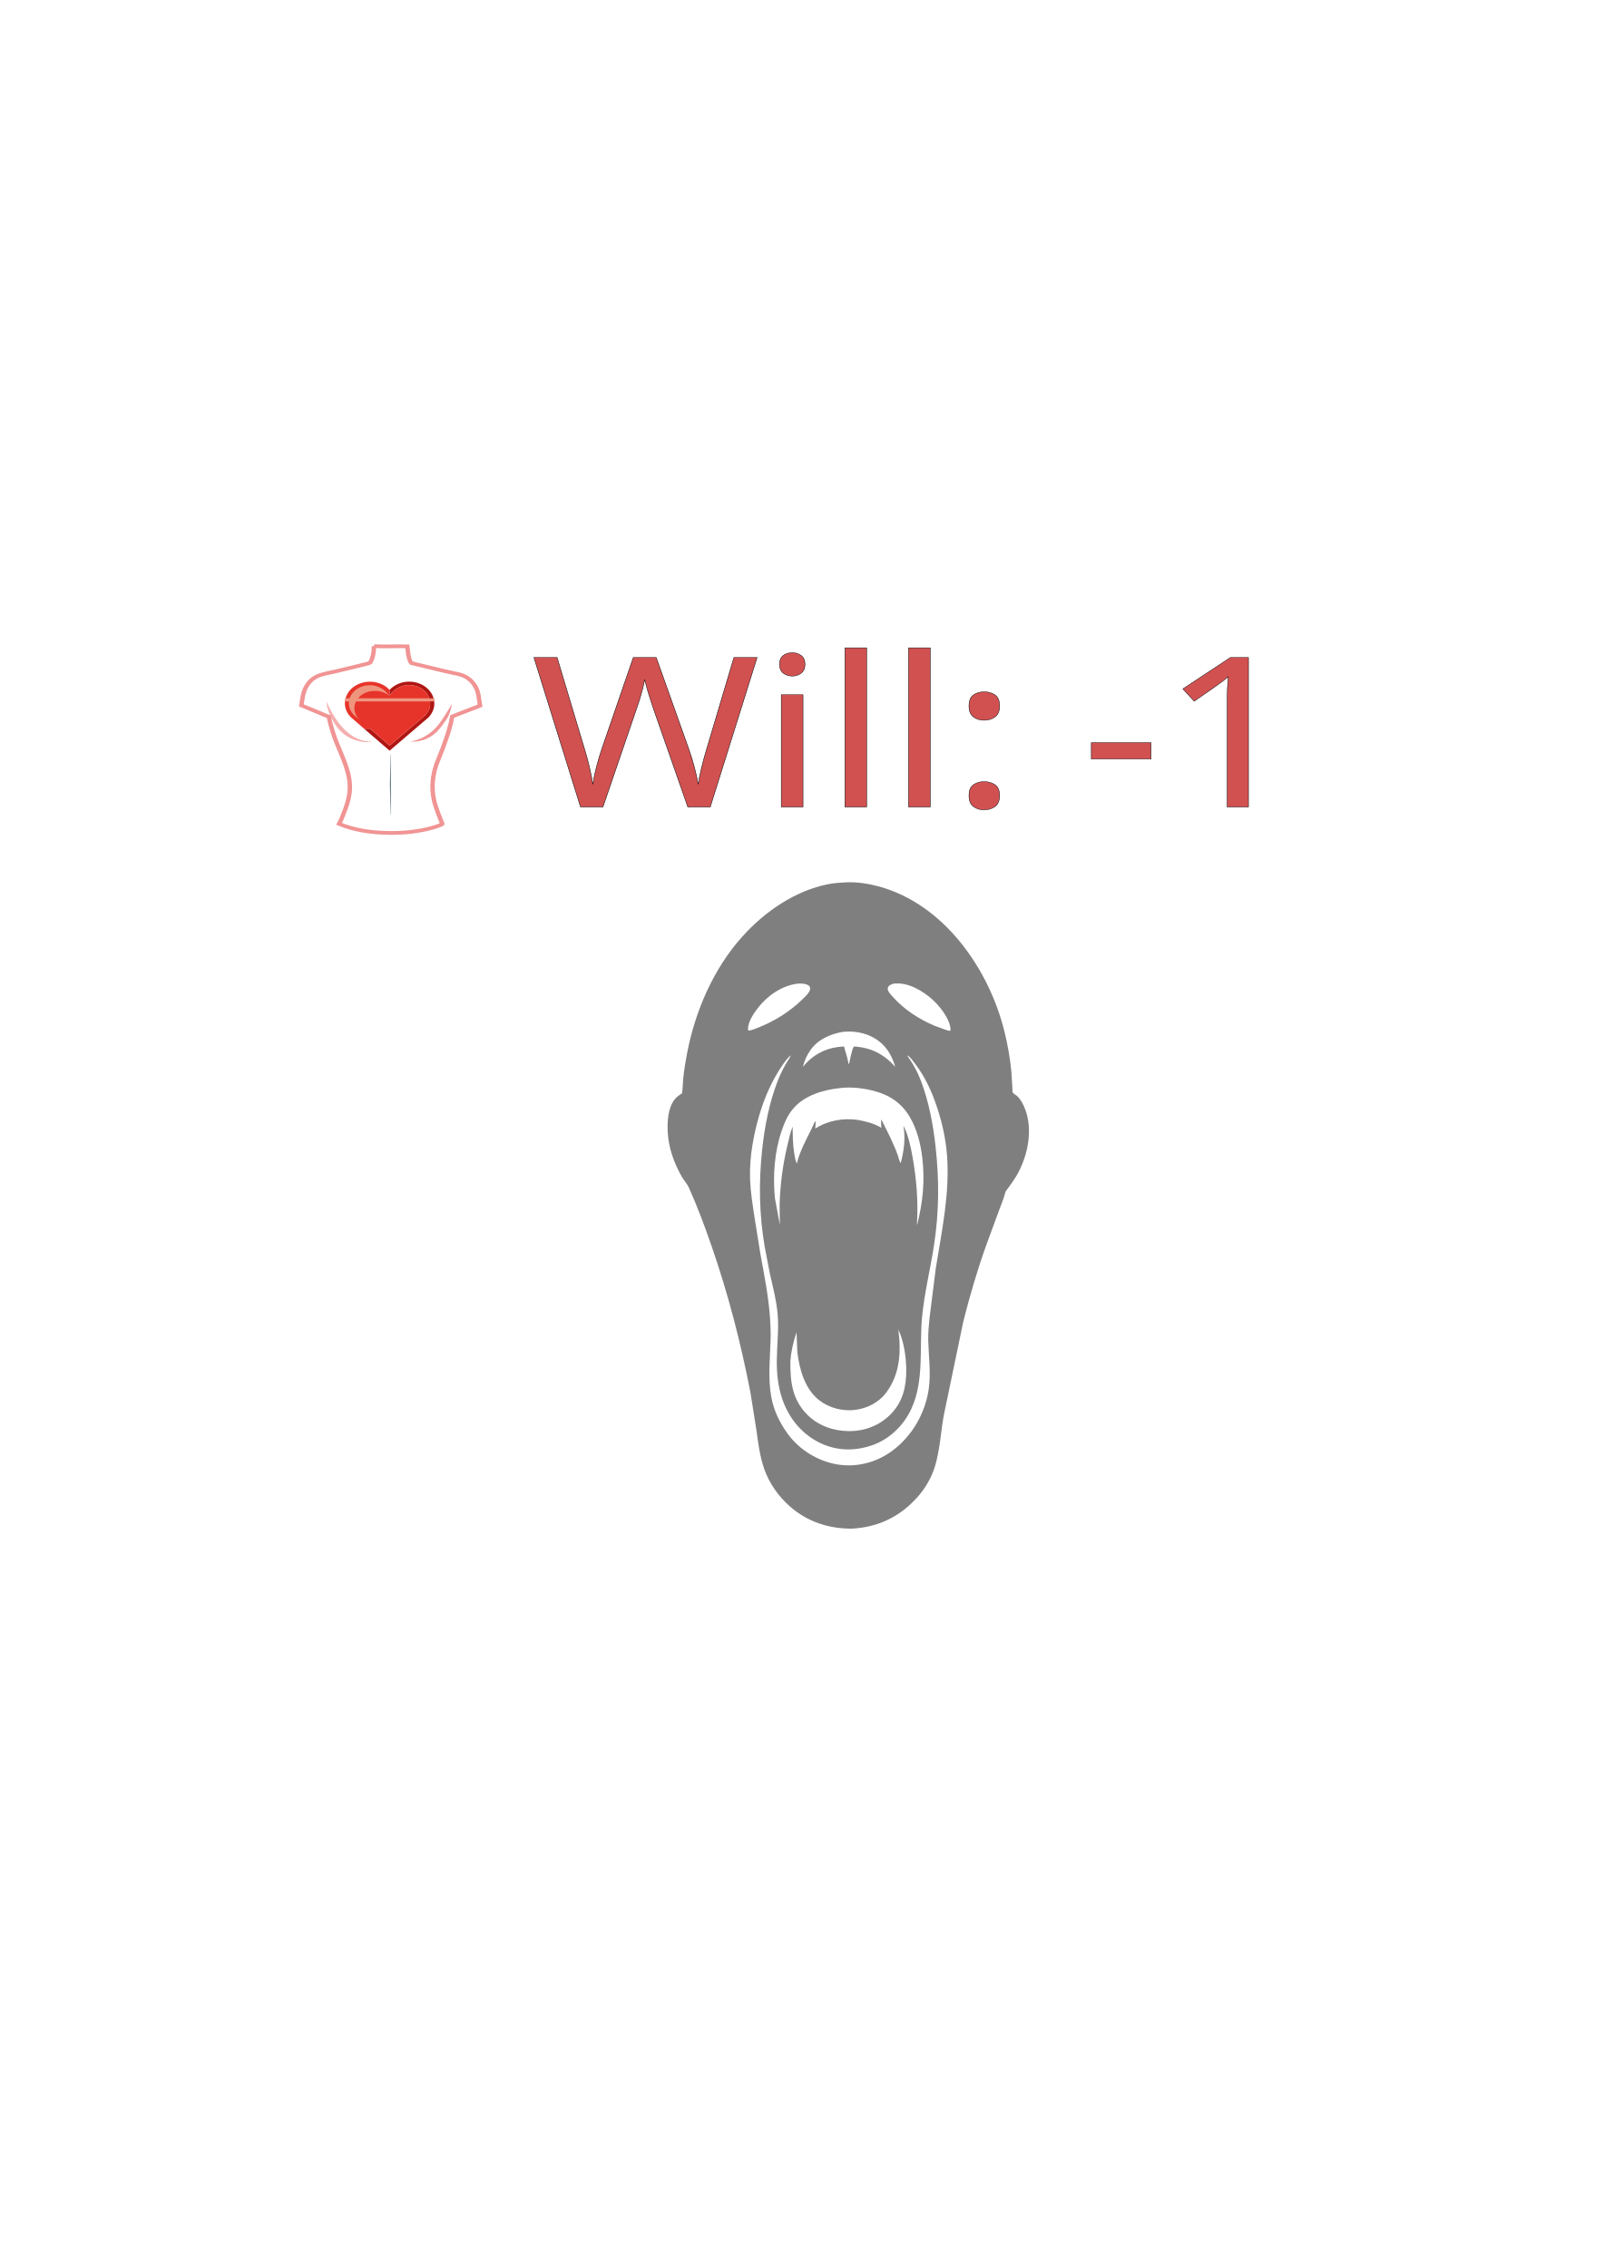
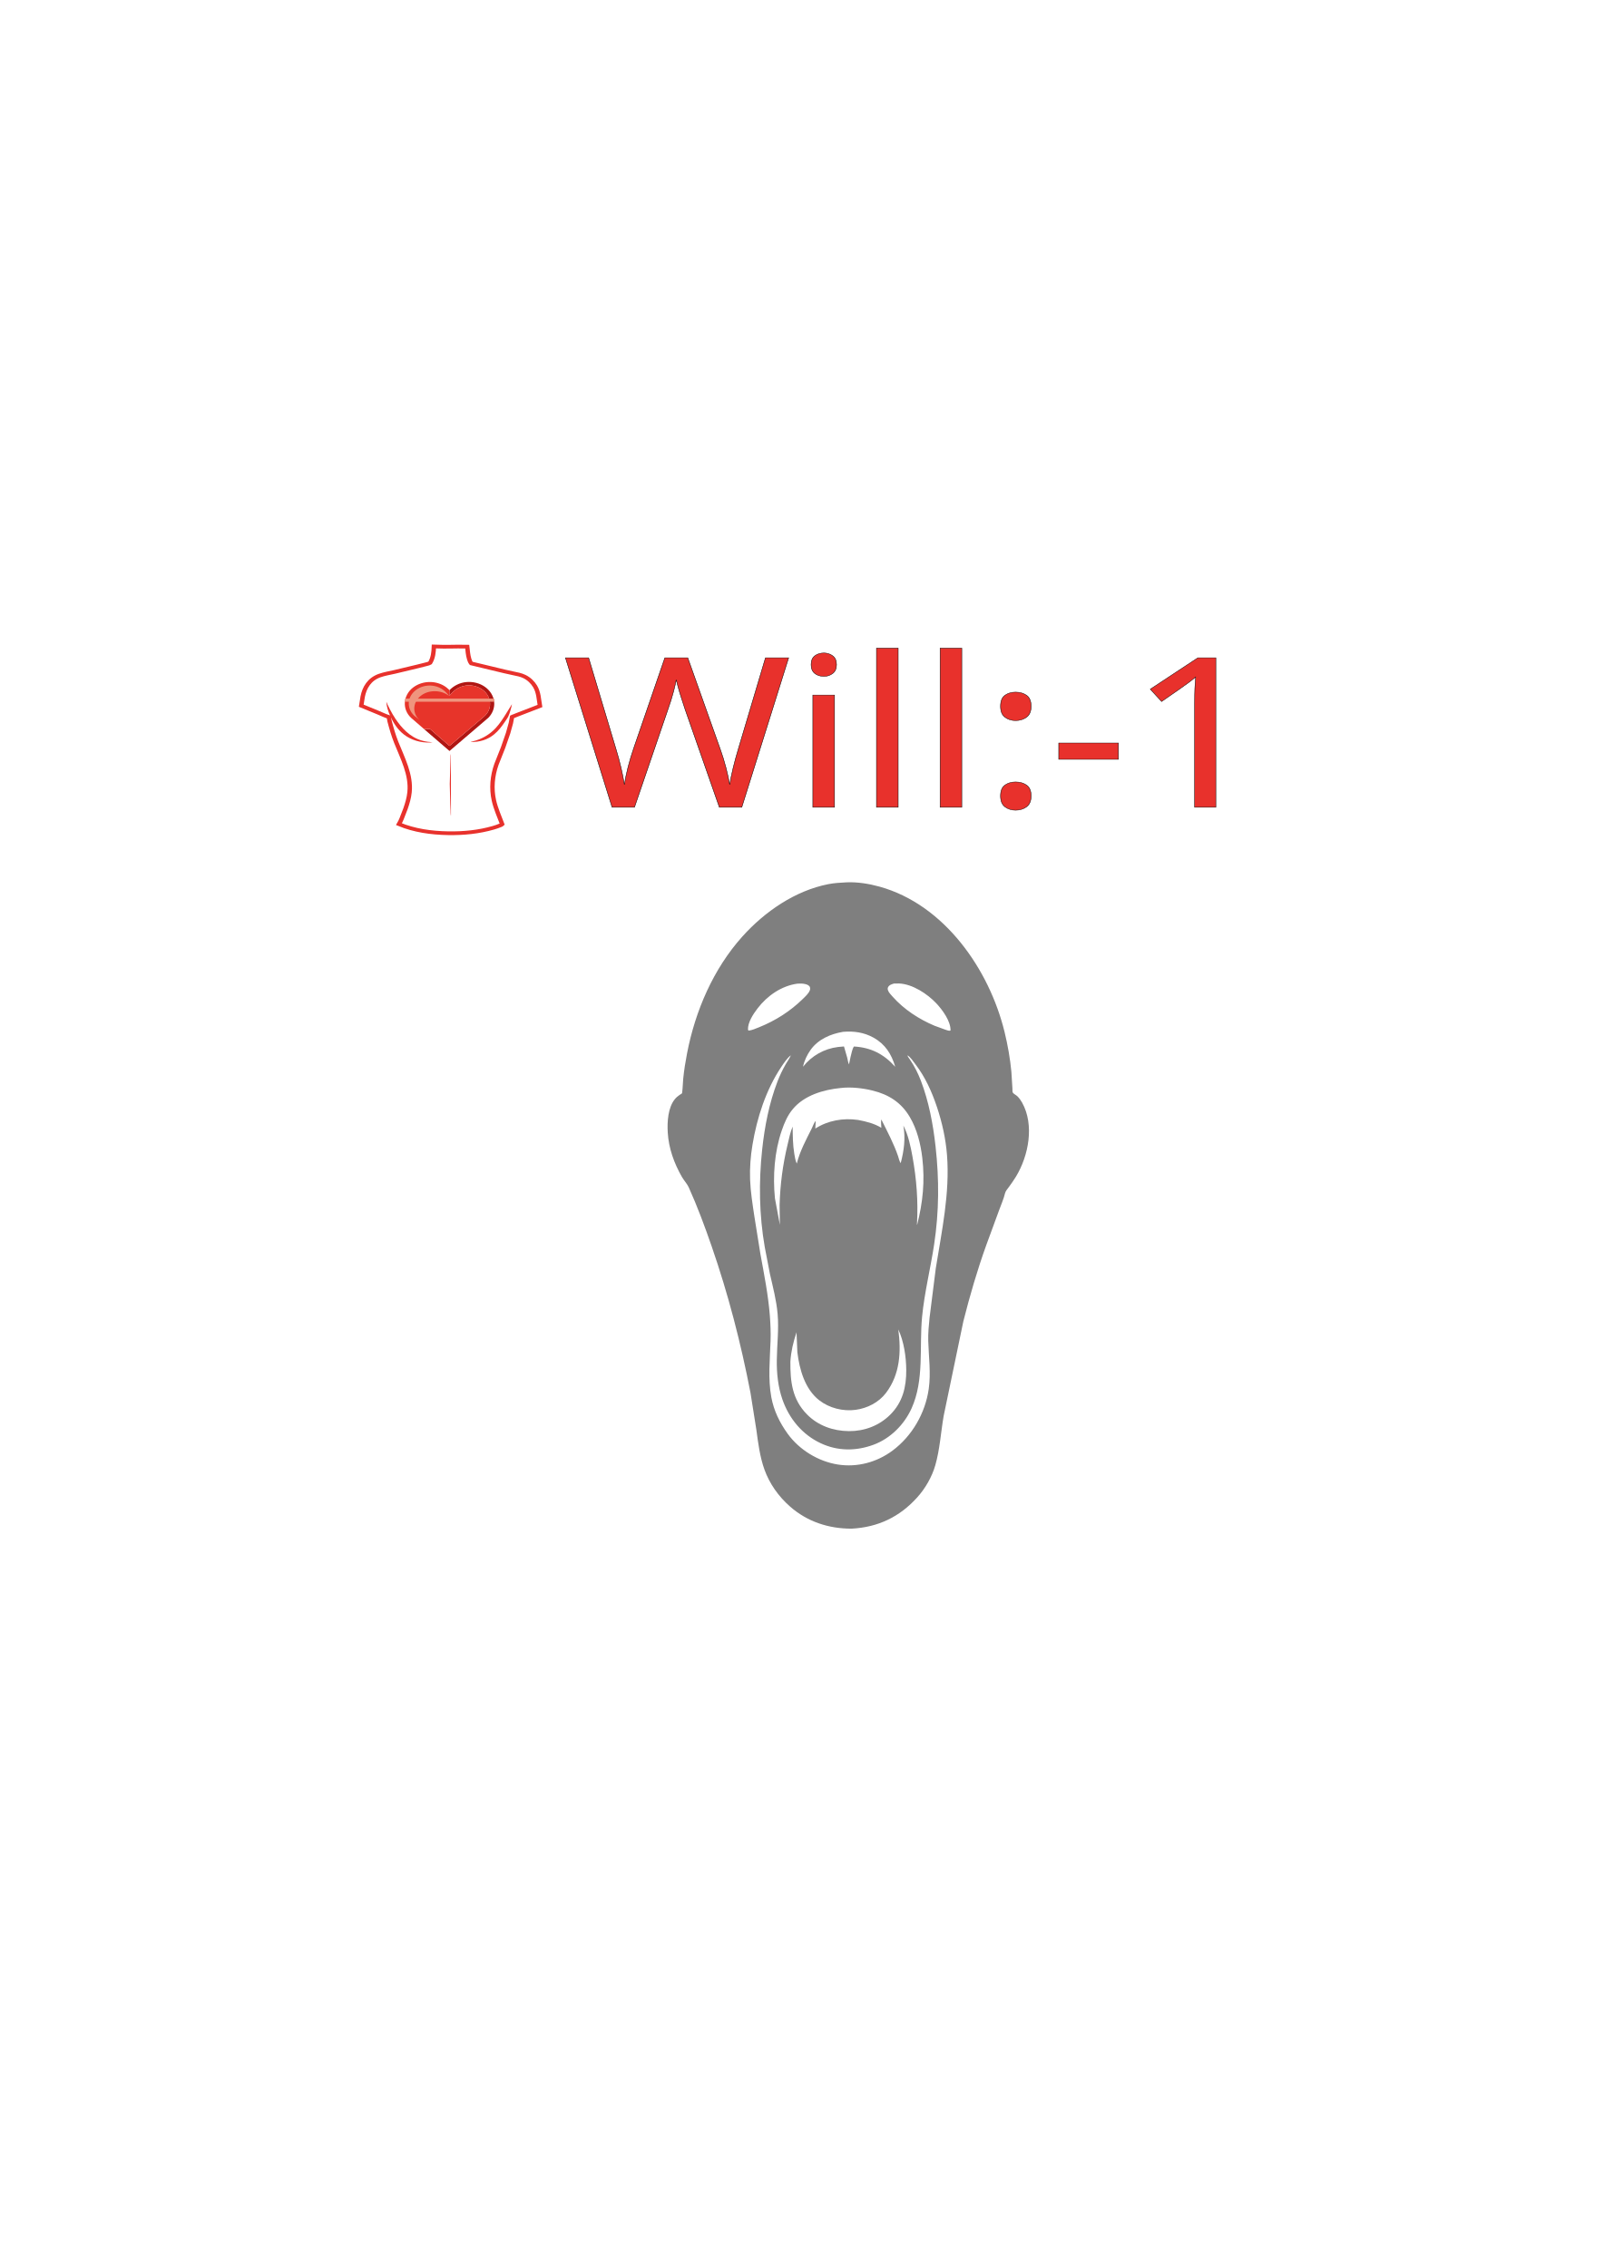
<svg xmlns="http://www.w3.org/2000/svg" width="63mm" height="88mm" version="1.1" id="svg132" viewBox="0 0 975.489 1362.588">
  <defs id="defs132" />
-   <g id="g1" transform="matrix(1.000224,0,0,0.8491207,-227.2488,-139.5133)">
-     <path fill="#af1613" d="m 461.161,652.421 c 2.567,-3.121 6.146,-5.356 10.226,-5.76 4.018,-0.398 7.929,0.785 11.045,3.356 3.22,2.656 5.2,6.522 5.585,10.665 0.372,4.01 -0.9,8.146 -3.48,11.241 l -23.334,23.518 -15.363,-15.571 3.634,0.013 11.7,11.955 c 0.245,-0.178 0.464,-0.441 0.678,-0.656 l 1.202,-1.205 4.259,-4.248 10.144,-10.141 3.046,-3.041 c 1.111,-1.112 2.224,-2.169 3.079,-3.501 1.885,-2.938 2.388,-6.445 1.652,-9.834 -0.743,-3.42 -2.742,-6.35 -5.692,-8.24 -2.65,-1.698 -5.968,-2.418 -9.064,-1.725 -4.13,0.924 -7.084,3.614 -9.284,7.104 l -0.08,-0.037 z" id="path2" style="stroke-width:0.068" />
-     <path fill="#e7342a" d="m 445.841,679.869 -7.694,-7.871 c -2.672,-2.918 -3.968,-6.862 -3.783,-10.79 0.188,-3.997 1.948,-7.943 4.921,-10.644 2.986,-2.712 6.846,-4.126 10.88,-3.921 3.324,0.169 6.652,1.524 9.12,3.762 0.448,0.406 0.886,0.832 1.285,1.286 0.2,0.227 0.365,0.484 0.569,0.707 l 0.021,0.023 -0.046,3.893 0.08,0.037 c 2.2,-3.49 5.154,-6.181 9.284,-7.104 3.096,-0.693 6.414,0.028 9.064,1.725 2.951,1.891 4.95,4.82 5.692,8.24 0.736,3.389 0.233,6.896 -1.652,9.834 -0.855,1.332 -1.968,2.389 -3.079,3.501 l -3.046,3.041 -10.144,10.141 -4.259,4.248 -1.202,1.205 c -0.214,0.215 -0.433,0.478 -0.678,0.656 l -11.7,-11.955 z" id="path3" style="stroke-width:0.068" />
-     <path fill="#ef957e" d="m 442.913,673.176 -0.039,-0.016 c -0.135,-0.068 -0.27,-0.216 -0.383,-0.319 l -0.893,-0.864 c -0.517,-0.501 -1.074,-0.97 -1.566,-1.496 -1.165,-1.245 -2.075,-2.865 -2.623,-4.475 -1.077,-3.164 -0.871,-6.776 0.623,-9.776 1.499,-3.009 4.179,-5.399 7.375,-6.471 3.066,-1.028 6.426,-0.796 9.328,0.648 2.295,1.142 3.912,2.811 5.385,4.876 0.218,0.306 0.627,0.74 0.744,1.086 l -0.033,-0.023 c -0.625,-0.435 -1.174,-0.942 -1.829,-1.344 -2.659,-1.636 -5.88,-2.2 -8.947,-1.668 -3.194,0.554 -5.976,2.4 -7.828,5.045 -1.832,2.617 -2.561,6.11 -1.997,9.246 0.355,1.977 1.266,4.096 2.683,5.551 z" id="path4" style="stroke-width:0.068" />
-     <text xml:space="preserve" style="font-style:normal;font-variant:normal;font-weight:normal;font-stretch:normal;font-size:148.144px;font-family:Amiri;-inkscape-font-specification:'Amiri, Normal';font-variant-ligatures:normal;font-variant-caps:normal;font-variant-numeric:normal;font-variant-east-asian:normal;fill:#d15151;fill-opacity:1;stroke:#000000;stroke-width:0.269;stroke-dasharray:none;stroke-opacity:1;paint-order:markers fill stroke" x="546.084" y="735.261" id="text1">
-       <tspan id="tspan1" x="546.084" y="735.261">Will: -1</tspan>
+   <g id="g2-5" transform="matrix(1.000224,0,0,0.8491207,-191.2617,-139.3268)">
+     <path fill="#af1613" d="m 461.161,652.421 c 2.567,-3.121 6.146,-5.356 10.226,-5.76 4.018,-0.398 7.929,0.785 11.045,3.356 3.22,2.656 5.2,6.522 5.585,10.665 0.372,4.01 -0.9,8.146 -3.48,11.241 l -23.334,23.518 -15.363,-15.571 3.634,0.013 11.7,11.955 c 0.245,-0.178 0.464,-0.441 0.678,-0.656 l 1.202,-1.205 4.259,-4.248 10.144,-10.141 3.046,-3.041 c 1.111,-1.112 2.224,-2.169 3.079,-3.501 1.885,-2.938 2.388,-6.445 1.652,-9.834 -0.743,-3.42 -2.742,-6.35 -5.692,-8.24 -2.65,-1.698 -5.968,-2.418 -9.064,-1.725 -4.13,0.924 -7.084,3.614 -9.284,7.104 l -0.08,-0.037 z" id="path2-9" style="stroke-width:0.068" />
+     <path fill="#e7342a" d="m 445.841,679.869 -7.694,-7.871 c -2.672,-2.918 -3.968,-6.862 -3.783,-10.79 0.188,-3.997 1.948,-7.943 4.921,-10.644 2.986,-2.712 6.846,-4.126 10.88,-3.921 3.324,0.169 6.652,1.524 9.12,3.762 0.448,0.406 0.886,0.832 1.285,1.286 0.2,0.227 0.365,0.484 0.569,0.707 l 0.021,0.023 -0.046,3.893 0.08,0.037 c 2.2,-3.49 5.154,-6.181 9.284,-7.104 3.096,-0.693 6.414,0.028 9.064,1.725 2.951,1.891 4.95,4.82 5.692,8.24 0.736,3.389 0.233,6.896 -1.652,9.834 -0.855,1.332 -1.968,2.389 -3.079,3.501 l -3.046,3.041 -10.144,10.141 -4.259,4.248 -1.202,1.205 c -0.214,0.215 -0.433,0.478 -0.678,0.656 l -11.7,-11.955 z" id="path3-4" style="stroke-width:0.068" />
+     <path fill="#ef957e" d="m 442.913,673.176 -0.039,-0.016 c -0.135,-0.068 -0.27,-0.216 -0.383,-0.319 l -0.893,-0.864 c -0.517,-0.501 -1.074,-0.97 -1.566,-1.496 -1.165,-1.245 -2.075,-2.865 -2.623,-4.475 -1.077,-3.164 -0.871,-6.776 0.623,-9.776 1.499,-3.009 4.179,-5.399 7.375,-6.471 3.066,-1.028 6.426,-0.796 9.328,0.648 2.295,1.142 3.912,2.811 5.385,4.876 0.218,0.306 0.627,0.74 0.744,1.086 l -0.033,-0.023 c -0.625,-0.435 -1.174,-0.942 -1.829,-1.344 -2.659,-1.636 -5.88,-2.2 -8.947,-1.668 -3.194,0.554 -5.976,2.4 -7.828,5.045 -1.832,2.617 -2.561,6.11 -1.997,9.246 0.355,1.977 1.266,4.096 2.683,5.551 z" id="path4-8" style="stroke-width:0.068" />
+     <text xml:space="preserve" style="font-style:normal;font-variant:normal;font-weight:normal;font-stretch:normal;font-size:148.144px;font-family:Amiri;-inkscape-font-specification:'Amiri, Normal';font-variant-ligatures:normal;font-variant-caps:normal;font-variant-numeric:normal;font-variant-east-asian:normal;fill:#e8312c;fill-opacity:1;stroke:#000000;stroke-width:0.269;stroke-dasharray:none;stroke-opacity:1;paint-order:markers fill stroke" x="529.05" y="735.261" id="text1-8">
+       <tspan id="tspan1-2" x="529.05" y="735.261">Will:-1</tspan>
    </text>
-     <rect style="fill:#ef957e;fill-opacity:1;stroke:none;stroke-width:0.5;paint-order:markers fill stroke" id="rect1" width="53.549" height="2.216" x="434.493" y="658.383" />
-     <path fill="#37b2df" d="m 451.819,621.5 c 9.129,0.415 11.109,-0.101 20.024,0.106 0.303,2.946 0.417,5.843 1.157,8.732 0.273,1.064 0.616,2.219 1.246,3.131 l 20.029,5.674 5.013,1.309 c 2.417,0.584 4.777,1.072 6.958,2.335 2.738,1.586 4.896,4.101 6.334,6.894 2.214,4.302 2.235,9.227 2.941,13.917 l -13.819,6.294 -1.779,0.849 c -0.369,0.159 -0.8,0.275 -1.134,0.49 l -0.742,4.521 -1.652,7.029 -2.987,10.138 -4.014,11.95 c -2.475,8.251 -3.136,17.051 -1.531,25.534 1.098,5.805 3.239,11.34 5.02,16.954 -0.168,0.245 -0.703,0.452 -0.977,0.592 -1.385,0.707 -2.827,1.291 -4.298,1.793 -8.847,3.014 -17.892,4.059 -27.207,3.883 -10.178,-0.193 -20.362,-1.885 -29.564,-6.406 0.621,-1.199 1.1,-2.528 1.571,-3.795 l 2.355,-7.146 c 1.123,-3.798 2.081,-7.664 2.431,-11.62 1.093,-12.354 -4.134,-23.932 -7.993,-35.33 -1.644,-4.856 -2.888,-9.961 -3.998,-14.964 l -0.453,-2.975 c -2.076,-0.75 -4.1,-1.956 -6.091,-2.92 l -10.466,-5.068 0.874,-6.472 c 1.065,-6.333 3.947,-12.259 10.166,-14.856 2.802,-1.17 6.02,-1.804 8.957,-2.579 l 14.13,-3.986 4.179,-1.247 c 1.004,-0.302 2.197,-0.563 3.05,-1.17 1.819,-3.507 2.159,-7.702 2.27,-11.592 z" id="path5" style="fill:none;stroke:#f19494;stroke-width:2.632;stroke-dasharray:none;stroke-opacity:1" />
-     <path fill="#26A4D4" d="m 461.943,697.789 0.078,0.066 0.055,43.014 -0.102,0.203 c -0.152,-1.158 -0.111,-2.407 -0.143,-3.576 l -0.18,-4.66 -0.3,-14.065 0.276,-11.091 0.185,-7.458 c 0.037,-0.814 -0.019,-1.628 0.129,-2.433 z" id="path6" style="fill:#6f838b;fill-opacity:1;stroke-width:0.121" />
-     <path fill="#26A4D4" d="m 498.706,662.308 c -0.181,1.479 -0.557,2.958 -0.915,4.403 -0.371,1.499 -0.761,3.072 -1.368,4.495 -0.494,1.158 -1.207,2.276 -1.836,3.367 -1.936,3.355 -3.89,6.537 -6.719,9.231 -3.794,3.612 -8.497,5.389 -13.727,5.269 l -0.084,-0.049 -0.019,-0.095 1.003,-0.275 c 5.571,-1.494 10.405,-4.981 13.943,-9.502 2.51,-3.207 4.468,-6.859 6.364,-10.45 z" id="path7" style="fill:#f19494;fill-opacity:1;stroke-width:0.155;stroke-dasharray:none" />
-     <path fill="#26A4D4" d="m 423.268,660.792 c 0.322,0.382 0.505,1.239 0.693,1.718 l 1.429,3.42 c 1.018,2.276 2.082,4.536 3.322,6.701 3.664,6.4 8.635,13.009 15.924,15.443 1.084,0.362 2.285,0.682 3.418,0.841 0.976,0.137 1.973,0.16 2.927,0.418 l -1.517,0.111 c -5.679,0.266 -11.362,-1.781 -15.565,-5.597 -3.965,-3.6 -6.452,-8.337 -8.333,-13.283 -1.167,-3.07 -2.145,-6.477 -2.298,-9.773 z" id="path8" style="fill:#f29494;fill-opacity:0.745;stroke-width:0.151" />
+     <rect style="fill:#ef957e;fill-opacity:1;stroke:none;stroke-width:0.5;paint-order:markers fill stroke" id="rect1-4" width="53.549" height="2.216" x="434.493" y="658.383" />
+     <path fill="#37b2df" d="m 451.819,621.5 c 9.129,0.415 11.109,-0.101 20.024,0.106 0.303,2.946 0.417,5.843 1.157,8.732 0.273,1.064 0.616,2.219 1.246,3.131 l 20.029,5.674 5.013,1.309 c 2.417,0.584 4.777,1.072 6.958,2.335 2.738,1.586 4.896,4.101 6.334,6.894 2.214,4.302 2.235,9.227 2.941,13.917 l -13.819,6.294 -1.779,0.849 c -0.369,0.159 -0.8,0.275 -1.134,0.49 l -0.742,4.521 -1.652,7.029 -2.987,10.138 -4.014,11.95 c -2.475,8.251 -3.136,17.051 -1.531,25.534 1.098,5.805 3.239,11.34 5.02,16.954 -0.168,0.245 -0.703,0.452 -0.977,0.592 -1.385,0.707 -2.827,1.291 -4.298,1.793 -8.847,3.014 -17.892,4.059 -27.207,3.883 -10.178,-0.193 -20.362,-1.885 -29.564,-6.406 0.621,-1.199 1.1,-2.528 1.571,-3.795 l 2.355,-7.146 c 1.123,-3.798 2.081,-7.664 2.431,-11.62 1.093,-12.354 -4.134,-23.932 -7.993,-35.33 -1.644,-4.856 -2.888,-9.961 -3.998,-14.964 l -0.453,-2.975 c -2.076,-0.75 -4.1,-1.956 -6.091,-2.92 l -10.466,-5.068 0.874,-6.472 c 1.065,-6.333 3.947,-12.259 10.166,-14.856 2.802,-1.17 6.02,-1.804 8.957,-2.579 l 14.13,-3.986 4.179,-1.247 c 1.004,-0.302 2.197,-0.563 3.05,-1.17 1.819,-3.507 2.159,-7.702 2.27,-11.592 z" id="path5-5" style="fill:none;stroke:#e8312c;stroke-width:2.632;stroke-dasharray:none;stroke-opacity:1" />
+     <path fill="#26A4D4" d="m 461.943,697.789 0.078,0.066 0.055,43.014 -0.102,0.203 c -0.152,-1.158 -0.111,-2.407 -0.143,-3.576 l -0.18,-4.66 -0.3,-14.065 0.276,-11.091 0.185,-7.458 c 0.037,-0.814 -0.019,-1.628 0.129,-2.433 z" id="path6-5" style="fill:#e8312c;fill-opacity:1;stroke-width:0.121" />
+     <path fill="#26A4D4" d="m 498.706,662.308 c -0.181,1.479 -0.557,2.958 -0.915,4.403 -0.371,1.499 -0.761,3.072 -1.368,4.495 -0.494,1.158 -1.207,2.276 -1.836,3.367 -1.936,3.355 -3.89,6.537 -6.719,9.231 -3.794,3.612 -8.497,5.389 -13.727,5.269 l -0.084,-0.049 -0.019,-0.095 1.003,-0.275 c 5.571,-1.494 10.405,-4.981 13.943,-9.502 2.51,-3.207 4.468,-6.859 6.364,-10.45 z" id="path7-1" style="fill:#e8312c;fill-opacity:1;stroke-width:0.155;stroke-dasharray:none" />
+     <path fill="#26A4D4" d="m 423.268,660.792 c 0.322,0.382 0.505,1.239 0.693,1.718 l 1.429,3.42 c 1.018,2.276 2.082,4.536 3.322,6.701 3.664,6.4 8.635,13.009 15.924,15.443 1.084,0.362 2.285,0.682 3.418,0.841 0.976,0.137 1.973,0.16 2.927,0.418 l -1.517,0.111 c -5.679,0.266 -11.362,-1.781 -15.565,-5.597 -3.965,-3.6 -6.452,-8.337 -8.333,-13.283 -1.167,-3.07 -2.145,-6.477 -2.298,-9.773 z" id="path8-7" style="fill:#e8312c;fill-opacity:1;stroke-width:0.151" />
  </g>
  <g id="g2" transform="matrix(1.477691,0,0,1.477691,-1971.926,-87.43618)" style="opacity:0.5">
    <path d="m 1680.725,680.678 c -9.319,0.041 -18.085,-2.815 -25.133,-9.045 -4.624,-4.086 -8.266,-9.174 -10.355,-15.003 -1.866,-5.209 -2.542,-10.756 -3.289,-16.212 l -2.376,-14.961 c -3.912,-20.248 -9.045,-40.116 -15.802,-59.612 -2.798,-8.073 -5.779,-16.145 -9.303,-23.931 -0.652,-1.441 -1.937,-2.782 -2.744,-4.188 -3.208,-5.586 -5.408,-11.659 -5.79,-18.131 -0.252,-4.269 0.07,-10.128 2.927,-13.585 0.55,-0.666 1.213,-1.213 1.923,-1.699 0.211,-0.145 0.807,-0.448 0.945,-0.621 0.068,-0.085 0.088,-0.625 0.107,-0.773 0.216,-1.7 0.218,-3.429 0.385,-5.136 0.341,-3.481 0.897,-6.908 1.56,-10.34 3.329,-17.259 10.665,-34.352 22.504,-47.522 9.102,-10.126 21.413,-18.618 34.934,-21.278 2.431,-0.478 4.924,-0.606 7.394,-0.737 4.459,-0.195 9.174,0.569 13.453,1.759 26.363,7.331 44.587,33.625 50.809,59.125 1.303,5.339 2.244,10.702 2.764,16.173 l 0.414,6.645 c 0.027,0.37 -0.016,1.445 0.138,1.75 0.245,0.49 1.404,1.058 1.863,1.506 0.769,0.751 1.403,1.631 1.927,2.567 5.087,9.092 2.671,21.606 -2.475,30.112 -0.885,1.463 -1.877,2.844 -2.878,4.229 -0.507,0.703 -1.358,1.656 -1.562,2.506 -0.562,2.348 -1.589,4.645 -2.417,6.918 l -5.237,14.253 c -3.666,10.204 -6.644,20.441 -9.305,30.952 l -8.001,38.449 c -1.148,6.646 -1.545,13.611 -3.412,20.097 -1.365,4.74 -4.064,9.395 -7.358,13.05 -7.152,7.938 -15.955,12.117 -26.609,12.684 z m 22.269,-192.86 0.185,0.213 0.2,0.217 c 0.113,0.547 0.735,1.287 1.054,1.762 1.804,2.674 3.257,5.533 4.406,8.546 3.254,8.535 4.965,17.691 5.975,26.742 1.498,13.413 1.439,26.384 -0.571,39.754 -1.475,9.809 -3.952,19.613 -4.908,29.475 -1.195,12.328 0.972,25.637 -4.294,37.281 -3.003,6.639 -8.652,12.262 -15.52,14.78 -7.116,2.608 -14.488,2.598 -21.399,-0.637 -7.5,-3.51 -12.833,-9.986 -15.554,-17.751 -1.778,-5.073 -2.367,-10.629 -2.302,-15.982 0.076,-6.304 0.887,-12.545 0.332,-18.862 -0.489,-5.569 -1.906,-10.893 -3.139,-16.317 l -2.091,-10.863 c -2.274,-13.045 -2.469,-26.487 -1.051,-39.628 1.018,-9.43 2.83,-18.817 6.238,-27.698 0.941,-2.45 2.069,-4.777 3.368,-7.055 0.607,-1.064 1.379,-2.086 1.887,-3.197 l 0.161,-0.363 0.198,-0.203 0.202,-0.349 -0.202,0.349 -0.198,0.203 c -1.452,1.042 -2.863,3.203 -3.857,4.685 -6.256,9.323 -9.91,20.698 -11.739,31.719 -0.772,4.654 -1.14,9.387 -0.967,14.103 0.184,5.005 1.009,10.045 1.745,14.994 l 2.461,15.334 c 1.516,8.311 3.163,16.536 3.824,24.978 0.269,3.433 0.408,6.863 0.291,10.307 -0.258,7.562 -1.073,15.407 0.314,22.903 1.014,5.479 3.413,10.365 6.66,14.853 4.725,6.53 12.454,11.254 20.407,12.497 7.882,1.232 15.823,-0.918 22.187,-5.647 7.989,-5.938 13.334,-15.253 14.738,-25.083 0.928,-6.496 -0.01,-13.018 -0.199,-19.522 -0.091,-3.103 0.227,-6.358 0.537,-9.447 l 2.53,-20.084 c 2.437,-15.171 5.754,-30.524 4.567,-45.975 -0.512,-6.667 -2.002,-13.353 -4.124,-19.687 -2.08,-6.207 -4.707,-12.016 -8.683,-17.254 -0.776,-1.022 -2.146,-3.101 -3.281,-3.658 l -0.2,-0.217 -0.185,-0.213 -0.172,-0.186 z m -44.317,-28.728 c -6.514,0.889 -12.328,4.933 -16.261,10.108 -1.754,2.307 -3.982,5.657 -3.863,8.632 l 0.221,0.347 c 1.378,-0.086 2.981,-0.847 4.27,-1.345 6.669,-2.683 12.647,-6.477 17.797,-11.515 0.968,-0.947 2.293,-2.149 2.819,-3.416 0.231,-0.555 0.196,-0.897 0.063,-1.471 -0.457,-0.713 -1.11,-0.978 -1.92,-1.169 -1.003,-0.236 -2.102,-0.245 -3.126,-0.17 z m 39.217,-0.033 c -0.961,0.3 -1.866,0.514 -2.376,1.456 -0.22,0.406 -0.194,0.809 -0.062,1.247 0.277,0.918 1.302,1.951 1.937,2.665 4.594,5.16 10.646,9.099 16.988,11.779 l 4.504,1.642 c 0.617,0.177 1.439,0.583 2.006,0.296 0.122,-3.778 -3.314,-8.441 -5.799,-11.068 -3.648,-3.857 -9.649,-7.81 -15.113,-8.049 z m -20.69,19.626 c -5.056,0.847 -10.108,3.023 -13.175,7.313 -1.447,2.024 -2.592,4.437 -3.099,6.879 3.524,-4.456 8.575,-7.333 14.222,-8.026 l 2.43,-0.221 1.327,4.616 c 0.208,0.831 0.337,1.92 0.705,2.683 l 0.646,-3.047 c 0.322,-1.165 0.667,-3.298 1.37,-4.232 6.934,0.397 12.136,3.081 16.783,8.243 -1.514,-5.166 -4.059,-9.197 -8.878,-11.87 -3.837,-2.128 -8.001,-2.705 -12.332,-2.338 z m -0.907,22.832 c -6.985,0.674 -14.823,2.949 -19.496,8.552 -2.195,2.632 -3.406,5.515 -4.516,8.724 -2.973,8.599 -3.684,18.572 -2.771,27.597 l 1.997,10.741 -0.105,-8.047 c 0.232,-8.345 1.294,-16.461 3.253,-24.578 0.577,-2.391 1.084,-5.037 2.05,-7.291 0.044,3.73 0.056,7.345 0.668,11.04 0.213,1.286 0.459,2.845 1.015,4.021 l 0.059,-0.241 c 1.247,-4.88 3.711,-9.458 5.957,-13.929 0.502,-0.999 0.958,-2.426 1.68,-3.241 l -0.167,3.152 c 5.137,-3.308 11.342,-4.374 17.361,-3.511 3.319,0.628 6.564,1.419 9.486,3.196 -0.022,-1.013 -0.214,-2.425 -0.01,-3.393 2.469,4.953 5.009,9.677 6.816,14.933 0.289,0.84 0.538,2.143 1.058,2.843 1.337,-5.013 2.028,-10.138 1.091,-15.286 2.006,3.844 2.959,8.478 3.724,12.723 1.631,9.051 2.328,17.987 1.814,27.177 -0.015,0.269 -0.011,0.176 0.05,0.488 2.34,-9.142 3.21,-17.823 2.108,-27.245 -0.664,-5.677 -2.153,-11.672 -5.087,-16.635 -3.478,-5.885 -8.505,-9.102 -15.088,-10.733 -4.039,-1.001 -8.799,-1.544 -12.952,-1.056 z m 23.36,98.154 c 1.229,9.059 0.73,18.242 -4.979,25.798 -2.935,3.884 -7.574,6.25 -12.367,6.905 -5.114,0.698 -10.727,-0.714 -14.803,-3.896 -5.819,-4.542 -8.05,-12.562 -8.882,-19.569 l -0.342,-8.05 c -1.318,3.988 -2.215,7.666 -2.496,11.868 -0.065,8.188 0.737,15.391 6.751,21.501 4.516,4.587 10.66,6.749 17.035,6.799 6.309,0.05 12.309,-2.21 16.793,-6.664 5.073,-5.039 6.574,-11.258 6.527,-18.204 -0.036,-5.352 -0.963,-11.638 -3.238,-16.487 z" id="path2-1" style="stroke-width:0.4" />
  </g>
</svg>
